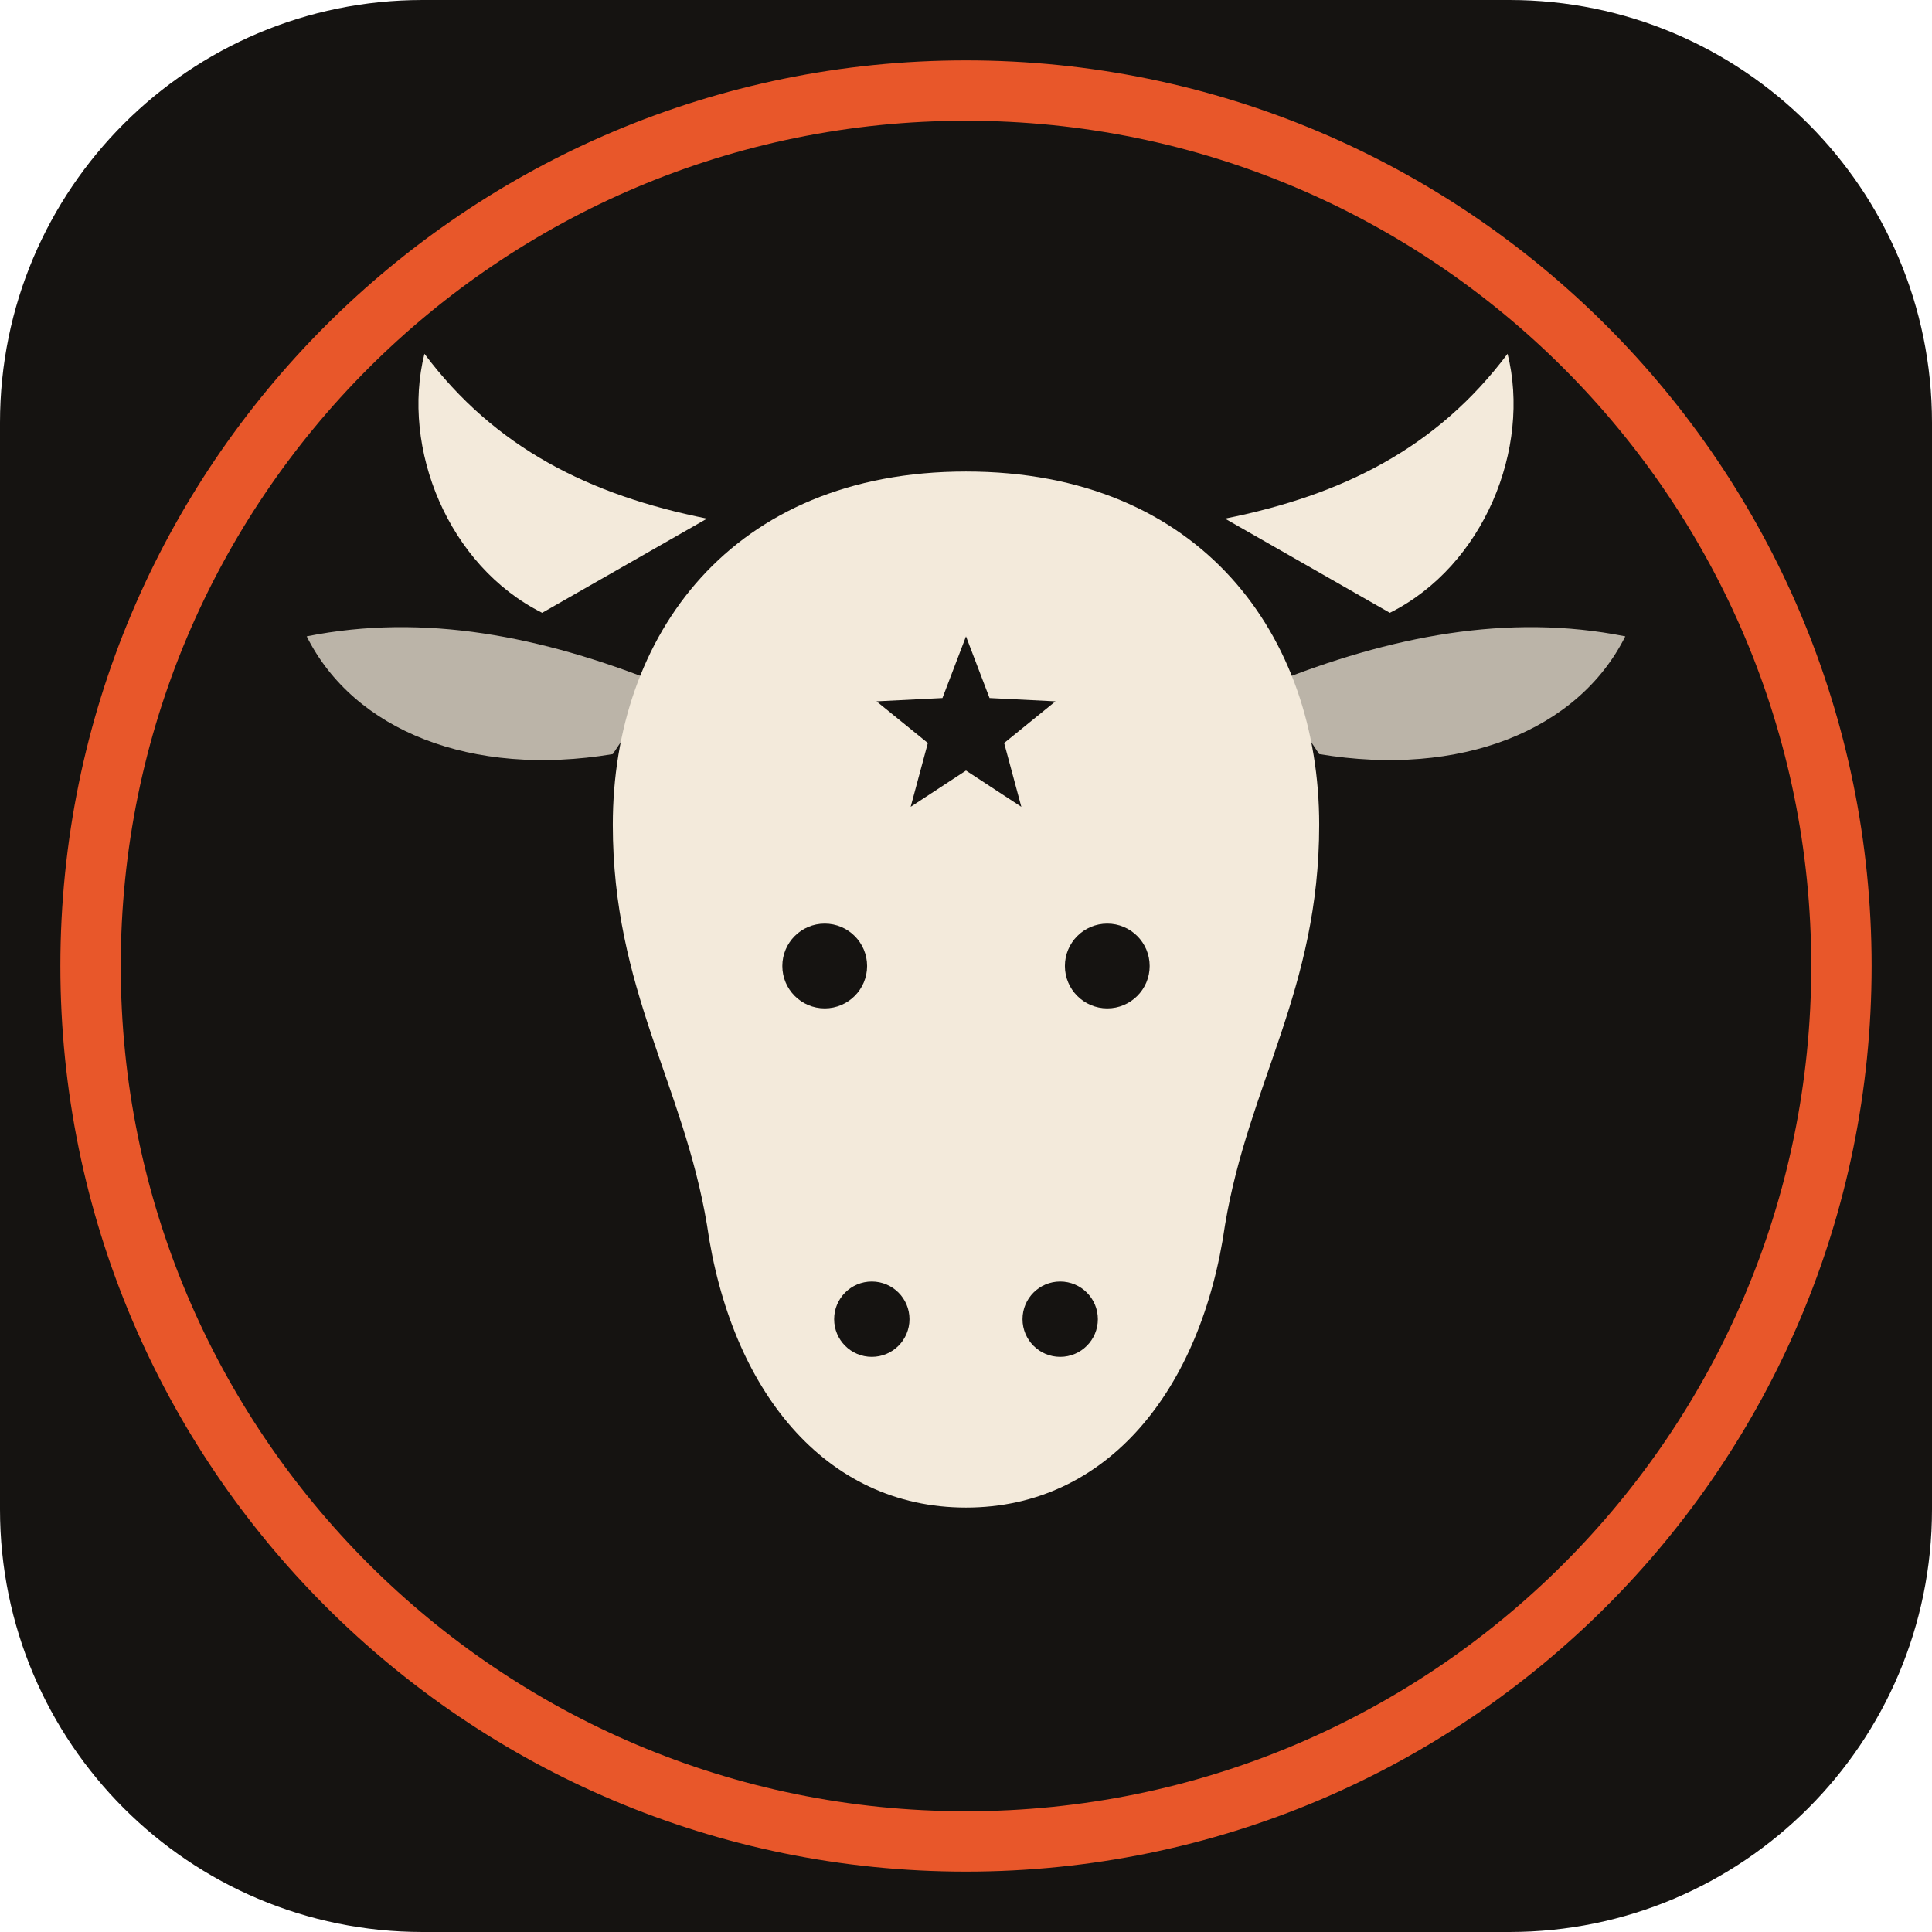
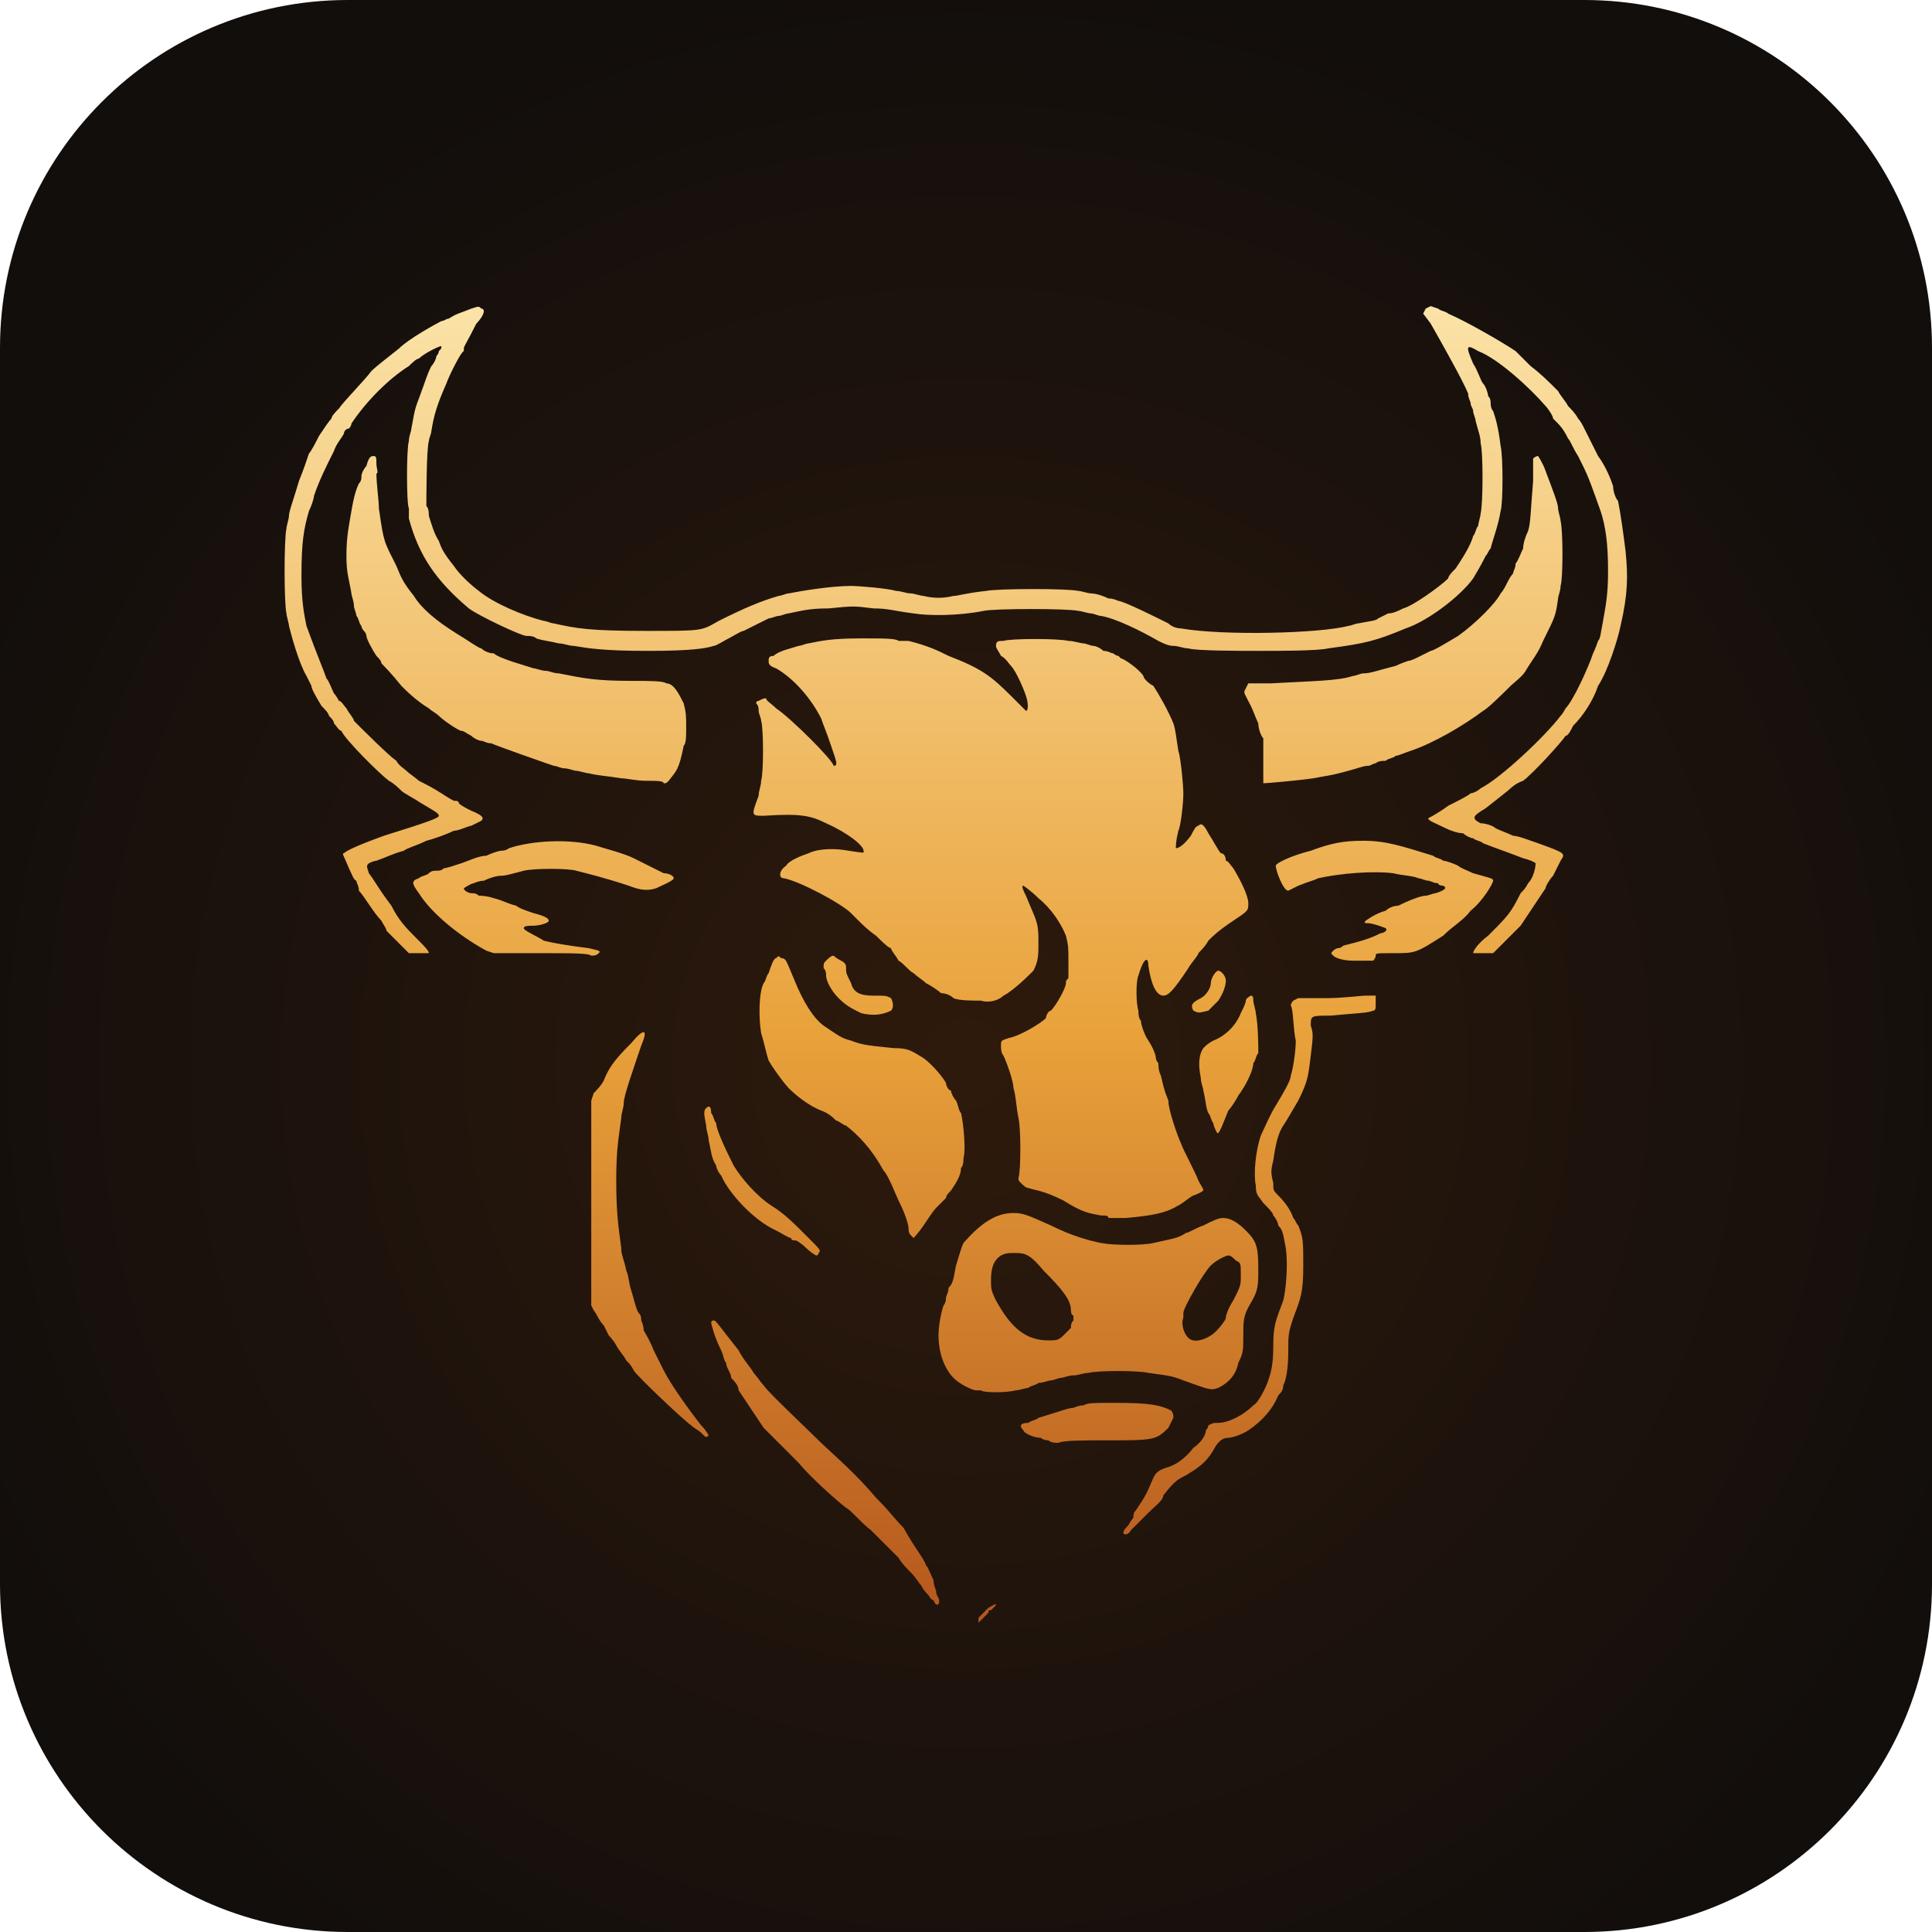
- <svg xmlns="http://www.w3.org/2000/svg" viewBox="0 0 64 64">
-   <rect width="64" height="64" rx="14" fill="#151311" />
-   <circle cx="32" cy="32" r="29" fill="none" stroke="#E8572A" stroke-width="2" />
-   <g fill="#F3EADB" transform="translate(32 32) scale(.78) translate(-32 -33)">
-     <path d="M14 18C10 16 8 11 9 7c3 4 7 6 12 7zM50 18c4-2 6-7 5-11-3 4-7 6-12 7z" />
-     <path d="M17 24c-6 1-11-1-13-5 5-1 10 0 15 2zM47 24c6 1 11-1 13-5-5-1-10 0-15 2z" opacity=".75" />
-     <path fill-rule="evenodd" d="M32 12c10 0 15 7 15 15 0 7-3 11-4 17-1 7-5 12-11 12s-10-5-11-12c-1-6-4-10-4-17 0-8 5-15 15-15ZM32 19l1 2.62 2.8.14-2.18 1.77.73 2.71L32 24.7l-2.35 1.54.73-2.71-2.18-1.77 2.8-.14ZM24.2 33a1.8 1.8 0 1 0 3.6 0a1.8 1.8 0 1 0-3.6 0ZM36.2 33a1.8 1.8 0 1 0 3.6 0a1.8 1.8 0 1 0-3.6 0ZM26.4 48a1.6 1.6 0 1 0 3.2 0a1.6 1.6 0 1 0-3.2 0ZM34.4 48a1.6 1.6 0 1 0 3.2 0a1.6 1.6 0 1 0-3.2 0Z" />
-   </g>
+ <svg xmlns="http://www.w3.org/2000/svg" viewBox="0 0 200 200">
+   <defs>
+     <linearGradient id="g" x1="0" y1="0" x2="0" y2="1">
+       <stop offset="0" stop-color="#FBE3A8" />
+       <stop offset=".55" stop-color="#E9A23B" />
+       <stop offset="1" stop-color="#B4561C" />
+     </linearGradient>
+     <radialGradient id="r" cx=".5" cy=".55" r=".75">
+       <stop offset="0" stop-color="#2E1A0C" />
+       <stop offset=".75" stop-color="#120E0C" />
+     </radialGradient>
+   </defs>
+   <rect width="200" height="200" rx="36" fill="url(#r)" />
+   <svg x="26" y="26" width="148" height="150" viewBox="0 0 570 580">
+     <path fill="url(#g)" fill-rule="evenodd" d="M290 548c0 0 0-1 0-1 1-1 2-2 4-4 2-1 3-2 3-1 0 0-2 2-2 2-1 0-1 0-1 1 0 0-4 4-4 4 0 0 0 0 0-1zm-18-8c-1 0-2-2-2-2-1-1-2-2-3-4-1-1-2-3-4-5-1-1-4-4-5-6-1-1-3-3-3-3 0 0-4-4-8-8-4-3-8-8-10-9-4-3-15-13-19-18-3-3-11-11-14-14-2-3-8-12-10-15 0-2-2-4-3-5 0-2-2-4-2-6-1-1-1-3-2-5-3-6-4-11-4-11 0-1 1-1 1-1 1 0 2 2 10 12 2 4 5 7 6 9 1 1 3 4 4 5 2 3 17 17 23 23 12 11 16 15 22 22 6 6 7 8 11 12 5 9 8 12 9 15 1 1 2 4 3 6 0 2 1 4 1 4 0 0 0 2 1 3 1 3-1 4-2 1zm76-27c0-1 1-2 2-3 1-2 2-3 2-3 0-1 0-2 1-3 4-6 4-6 7-13 1-2 2-3 5-4 4-1 8-4 11-8 3-2 5-5 5-7 0 0 1-1 1-2 2-1 2-1 4-1 4 0 10-3 14-7 2-1 5-7 6-10 1-3 2-6 2-14 0-8 1-10 4-18 1-4 2-14 1-21-1-5-1-7-3-9 0-1-1-3-2-4 0-1-2-3-4-5-2-3-3-3-3-7-1-5 0-14 2-20 1-2 4-9 6-12 3-5 6-10 6-12 1-3 2-10 2-14-1-4-1-13-2-14 0 0 0-1 1-2l2-1 11 0c7 0 14-1 16-1l4 0 0 3c0 2 0 3-1 3-2 1-7 1-17 2-8 0-8 0-8 4 1 3 1 4 0 12-1 8-1 10-5 18-3 5-4 7-6 10-2 3-3 7-4 14-1 4-1 5 0 9 0 3 0 3 2 5 3 3 5 6 6 9 1 1 1 2 2 3 2 5 2 6 2 16 0 11-1 13-4 21-2 6-2 7-2 13 0 8-1 12-2 14 0 2-1 3-2 4-2 5-6 10-12 14-3 2-7 3-8 3-2 0-4 1-6 5-3 5-6 7-11 10-4 2-5 3-9 8 0 2-3 4-6 7-6 6-5 5-7 7-1 2-3 2-3 1zm-30-37c0 0-2 0-3-1-3 0-7-2-7-3-2-2-1-3 2-3 1-1 3-1 4-2 10-3 12-4 14-4 0 0 2-1 4-1 2-1 3-1 13-1 14 0 18 1 22 3 1 1 1 2 1 3 0 0-1 2-2 4-5 5-6 5-25 5-9 0-17 0-19 1-1 0-3 0-4-1zm-139-3c-1-1-3-2-4-3-3-2-22-20-23-22-1-2-2-3-3-4-1-2-3-4-4-6-1-2-3-4-3-4 0 0-1-2-2-4-2-2-3-5-4-6l-1-2 0-41 0-41 1-3c1-1 3-3 4-5 2-5 4-8 11-15 5-6 7-6 4 1-3 9-7 20-7 23 0 2-1 4-1 6-1 8-2 12-2 25 0 14 1 19 2 27 0 3 1 4 2 9 1 2 1 5 2 8 1 3 2 8 3 9 1 1 1 2 1 3 0 0 1 2 1 4 3 5 4 8 4 8 1 2 2 4 4 8 3 6 11 17 15 22 2 2 3 4 3 4-1 1-1 1-3-1zm112-17c0 0-1 0-2 0-1 0-6-2-9-5-3-3-6-9-6-17 0-4 1-9 2-12 1-1 1-3 1-3 0-1 1-2 1-4 2-2 2-4 3-9 1-3 2-7 3-9 7-8 13-12 20-12 4 0 6 1 15 5 8 4 15 6 20 7 5 1 17 1 21 0 9-2 10-2 13-4 1 0 4-2 7-3 4-2 6-3 8-3 3 0 6 2 9 5 4 4 5 6 5 15 0 7 0 9-3 14-3 5-3 7-3 13 0 6 0 7-2 11-1 5-4 8-8 10-3 1-3 1-14-3-5-2-7-2-14-3-4-1-20-1-24 0-2 0-4 1-6 1-2 0-4 1-5 1-1 0-3 1-4 1-1 0-3 1-5 1-1 1-3 1-4 2-1 0-4 1-5 1-4 1-13 1-14 0zm33-22c1-1 2-2 3-3 0-1 0-2 1-3 0-1 0-2 0-2-1 0-1-2-1-2 0-4-3-8-11-16-5-6-7-7-11-7-3 0-4 0-6 1-3 2-4 5-4 10 0 3 0 4 2 8 6 11 12 16 21 16 3 0 4 0 6-2zm59 0c2-1 6-6 6-7 0-1 1-4 3-7 3-6 3-6 3-10 0-5 0-5-2-6-1-1-2-2-3-2-1 0-5 2-7 4-3 3-11 17-11 19 0 1 0 1 0 2-1 2 0 6 2 8 2 2 6 1 9-1zm-162-35c-2-2-4-3-4-3-1 0-2 0-2-1-1 0-4-2-6-3-9-4-19-15-22-22-1-1-2-3-2-4-2-3-2-6-3-10 0-2-1-4-1-6-1-5-1-6 0-7 1-1 2-1 2 2 1 1 1 3 2 4 0 3 5 13 7 17 3 5 9 12 15 16 5 3 9 7 14 12 6 6 6 6 5 7 0 0 0 1-1 1 0 0-2-1-4-3zm42-5c-1-1-1-2-1-3 0-1-1-5-4-11-1-2-4-10-6-12-5-9-10-14-15-18-1 0-3-2-4-2-1-1-3-3-6-4-5-2-10-6-13-9-1-1-5-6-8-11-1-3-2-8-3-11-1-6-1-16 1-20 1-1 1-3 2-4 1-3 2-6 3-6 1-1 1-1 2 0 2 0 2 1 5 8 4 10 8 16 12 19 6 4 7 5 11 6 5 2 8 2 17 3 6 0 7 1 12 4 4 3 8 8 9 10 0 1 1 3 2 3 0 1 1 3 2 4 1 2 1 4 2 5 1 4 2 15 1 18 0 1 0 3-1 4 0 3-2 6-4 9-1 1-2 2-2 3-1 1-2 2-4 4-1 1-3 4-5 7-2 3-4 5-4 5 0 0-1-1-1-1zm79-7c0-1-1-1-3-1-5-1-7-1-15-6-8-4-11-4-14-5-1 0-2-1-3-2-1-1-1-1-1-2 1-3 1-20 0-24-1-5-1-9-2-12 0-3-3-11-4-13-1-1-1-3-1-4 0-2 0-2 3-3 5-1 13-6 15-8 0-1 1-3 2-3 2-2 6-9 6-11 0-1 0-1 1-2 0-1 0-4 0-7 0-5 0-6-1-10-2-5-6-11-11-15-3-3-6-5-6-5-1 0 0 2 1 4 4 10 5 10 5 18 0 6 0 8-2 12-2 2-8 8-12 10-2 2-6 3-9 2-3 0-9 0-11-1-1-1-3-2-5-2-1-1-4-3-6-4-1-1-4-3-5-4-2-1-4-4-6-5-1-2-3-4-3-5-1 0-4-3-6-5-3-2-6-5-7-6-1-1-2-2-3-3-4-4-21-13-27-14-2 0-2-3 1-5 1-2 6-4 9-5 4-2 11-2 16-1 7 1 6 1 6 0 0-2-6-7-15-11-6-3-10-4-25-3-5 0-5 0-2-8 0-2 1-4 1-6 1-3 1-21 0-24 0-1-1-3-1-4 0-1 0-2-1-3 0 0 0-1 1-1 2-1 2-1 3-1 0 1 2 2 4 4 6 4 23 21 23 23 0 0 0 0 0 0 2 0 1-2-1-8-2-6-3-8-4-11-4-8-11-16-18-20-3-1-3-2-3-3 0-1 0-2 2-2 2-2 7-3 10-4 1 0 3-1 4-1 5-1 9-2 21-2 9 0 14 0 15 1 1 0 3 0 4 0 8 2 12 4 16 6 13 5 17 8 25 16 3 3 6 6 6 6 1 0 1-3 0-6-1-3-4-10-6-12-1-1-2-3-4-4-1-2-2-3-2-4 0-2 1-2 3-2 3-1 22-1 26 0 2 0 5 1 6 1 1 0 3 1 4 1 1 0 3 1 4 2 2 0 3 1 4 1 0 0 1 1 2 1 0 0 1 1 1 1 1 0 7 4 9 7 0 1 2 3 4 4 2 3 6 10 8 15 1 3 1 5 2 11 1 3 2 14 2 17 0 4-1 13-2 15-1 4-1 6-1 7 1 0 3-1 6-5 1-2 2-4 3-4 1-1 2-1 4 3 2 3 4 7 5 8 1 0 2 1 2 3 1 0 2 2 3 3 3 5 6 11 6 14 0 3 0 3-6 7-6 4-8 6-10 8-1 2-3 4-4 5 0 1-3 4-4 6-6 9-8 11-10 11-3 0-5-5-6-12 0-4-2-3-4 4-1 2-1 11 0 14 0 1 0 3 1 4 0 1 1 5 3 8 2 3 3 6 3 7 0 0 0 1 1 2 0 1 0 3 1 5 1 4 1 5 3 10 0 4 4 15 5 17 1 3 6 12 7 15 1 2 2 3 2 4 0 0-1 1-4 2-2 1-4 3-6 4-5 3-10 4-21 5-4 0-7 0-7 0zm43-35c0 0-1-2-1-3-1-1-1-3-2-4-1-2-1-5-2-9 0-1-1-3-1-5-1-5-1-9 1-12 1-1 2-2 4-3 5-2 9-6 11-11 1-2 2-4 2-5 0-1 2-2 2-2 1 0 1 1 1 2 0 1 1 4 1 5 1 5 1 14 1 16-1 1-1 3-2 4 0 3-3 9-6 13-1 2-3 5-4 6-4 10-4 10-5 8zm-142-47c-4-2-6-3-9-6-3-3-5-7-5-9 0-1 0-2-1-3 0-2 0-2 1-3 1-1 2-2 3-2 0 0 1 1 3 2 2 1 2 2 2 3 0 2 0 2 2 6 1 4 4 5 9 5 5 0 5 0 7 1 1 2 1 4 0 5-4 2-8 2-12 1zm133-1c-1-2-1-3 3-5 2-1 4-4 4-6 0-2 2-5 3-5 1 0 3 2 3 4 0 2-1 5-3 8-2 2-3 3-4 4-4 1-4 1-6 0zm64-20c-4 0-7-1-8-2-1-1-1-1 0-2 0 0 1-1 2-1 0 0 1 0 2-1 8-2 11-3 15-5 1 0 3-1 2-2 0 0-5-2-7-2-1 0-2 0-1-1 0 0 4-3 8-4 1-1 3-2 5-2 4-2 9-4 11-4 1 0 3-1 4-1 3-1 5-2 3-3 0 0-2 0-2-1-2 0-3-1-4-1-1 0-3-1-4-1-2-1-6-1-10-2-8-1-21 0-30 2-2 1-3 1-8 3-2 1-4 2-4 2-2 0-5-8-5-10 0-1 6-4 14-6 8-3 13-4 21-4 9 0 15 2 28 6 1 1 3 1 4 2 1 0 4 1 6 2 1 1 4 2 6 3 7 2 8 2 8 3 0 1-4 8-9 12-3 4-7 6-11 10-11 7-11 7-20 7-7 0-7 0-7 1 0 1-1 2-1 2-2 0-2 0-8 0zm-305-2c-1-1-8-1-20-1l-19 0-3-1c-11-6-22-15-27-23-3-4-3-5 0-6 1-1 3-1 4-2 1-1 2-1 3-1 1 0 2 0 3-1 1 0 4-1 7-2 3-1 7-3 10-3 2-1 5-2 6-2 0 0 2 0 3-1 9-3 24-4 35-1 3 1 11 3 15 5 6 3 10 5 12 6 2 0 4 1 4 2 0 1-5 3-7 4-3 1-6 1-11-1-9-3-17-5-21-6-3-1-17-1-21 0-4 1-7 2-9 2-2 0-5 1-7 2-2 0-4 1-4 1-1 0-4 2-4 2 0 1 2 2 3 2 1 0 2 0 3 1 1 0 3 0 6 1 4 1 5 2 9 3 1 1 4 2 7 3 4 1 6 2 6 3 0 1-4 2-6 2-2 0-4 0-4 1 0 1 5 3 8 5 4 1 10 2 18 3 4 1 5 1 4 2-1 1-2 1-3 1zm-77-5c-2-2-4-4-5-5 0-1-1-2-2-4-3-3-7-10-9-12 0-2-1-3-1-4-1 0-2-3-3-5-2-5-3-6-2-6 1-1 5-3 16-7 16-5 22-7 22-8 0-1-2-2-7-5-3-2-7-4-8-5-1-1-3-3-5-4-4-3-18-17-19-20-1 0-2-2-3-3 0-1-1-2-2-3 0-1-2-3-3-4-3-5-4-7-4-8 0 0-1-2-2-4-3-5-6-16-7-20 0-1-1-4-1-5-1-4-1-30 0-34 0-1 1-4 1-5 0-2 2-7 4-14 2-5 3-8 4-11 1-1 3-5 4-7 2-3 4-6 5-7 0-1 2-3 3-4 2-3 10-11 13-15 2-2 6-5 11-9 4-4 15-10 17-11 1 0 2-1 3-1 3-2 4-2 9-4 3-1 3-1 4 0 1 0 1 1 1 1 0 1-1 3-3 5-4 8-5 9-5 10 0 0 0 1 0 1-1 0-6 10-7 13-4 9-5 13-6 19 0 1-1 3-1 4-1 3-1 24-1 26 1 1 1 3 1 4 1 3 2 7 4 10 1 3 2 5 6 10 2 3 6 7 10 10 6 5 18 10 26 12 1 0 3 1 4 1 9 2 14 3 37 3 23 0 22 0 29-4 10-5 17-8 24-10 1 0 3-1 4-1 5-1 17-3 25-3 3 0 15 1 18 2 2 0 4 1 6 1 1 0 4 1 5 1 4 1 8 1 12 0 2 0 4-1 13-2 5-1 33-1 37 0 1 0 4 1 5 1 2 0 5 1 7 2 2 0 4 1 4 1 2 0 16 7 20 9 1 1 3 2 5 2 17 3 56 2 67-1 1 0 3-1 4-1 5-1 7-1 8-2 0 0 2-1 4-2 2 0 4-1 6-2 4-1 15-9 18-12 0-1 2-3 3-4 2-3 6-9 7-13 1-1 1-3 2-4 0-1 1-4 1-5 1-4 1-25 0-28 0-3-1-5-2-9 0-1-1-3-1-4 0-1-1-2-1-3 0-1-1-2-1-4-2-5-11-21-15-28l-3-4 1-2 2-1 3 1c1 1 3 1 4 2 7 3 21 11 27 15 1 1 4 4 6 6 4 3 7 6 11 10 1 2 3 4 4 6 1 1 3 3 4 5 1 1 2 3 2 3 0 0 2 4 6 12 3 4 5 9 6 12 0 2 1 5 2 6 1 5 2 12 3 20 1 10 1 17-2 30-1 5-5 18-9 24-2 6-6 12-10 16-1 2-2 4-3 4-2 3-13 15-17 18-3 1-5 3-5 3-1 1-5 4-10 8-5 3-6 4-2 6 2 0 5 1 6 2 2 1 5 2 7 3 2 0 7 2 10 3 11 4 11 4 9 7-1 2-2 4-3 6-1 1-3 4-3 5-2 3-8 12-10 15-1 1-4 4-6 6l-5 5-4 0c-2 0-4 0-4 0 0-1 2-4 6-7 8-8 9-9 13-17 1-1 2-2 3-4 2-2 3-6 3-8 0 0-1-1-5-2-5-2-11-4-16-6-1-1-3-1-4-2-1 0-3-1-4-2-2 0-5-1-7-2-4-2-7-3-7-4 0 0 4-2 8-5 4-2 8-4 9-5 1 0 3-1 4-2 8-4 26-21 32-29 1-1 2-3 2-3 3-3 9-16 11-22 1-2 2-5 2-5 1-1 1-3 2-8 1-6 2-10 2-20 0-11-1-18-3-24-5-14-5-14-9-22-2-3-3-6-4-7-2-4-3-5-6-8 0-1-2-4-3-5-6-7-19-19-27-22-5-3-5-2-2 5 2 3 3 7 4 8 1 1 2 4 2 5 1 1 1 2 1 3 0 0 0 2 1 3 1 3 2 6 3 14 1 4 1 23 0 26-1 6-3 11-4 15-1 1-1 2-2 3-1 2-2 4-5 9-5 7-18 17-27 20-12 5-16 6-31 8-4 1-20 1-27 1-8 0-26 0-29-1-2 0-4-1-6-1-2 0-4-1-6-2-7-4-17-9-23-10-1 0-3-1-4-1-1 0-4-1-5-1-4-1-34-1-38 0-10 2-22 2-28 1-8-1-10-2-16-2-8-1-8-1-18 0-8 0-11 1-16 2-1 0-3 1-4 1-1 0-3 1-4 1-2 1-6 3-10 5-1 0-4 2-6 3-2 1-5 3-6 3-3 1-9 2-26 2-18 0-24-1-30-2-2 0-4-1-6-1-4-1-6-1-9-2-1-1-3-1-4-1-2 0-19-8-23-11-13-11-20-21-24-36 0-1 0-3 0-4-1-2-1-24 0-27 0-2 1-4 1-5 1-5 1-7 3-12 3-8 3-9 5-13 1-1 2-3 2-4 0 0 1-1 1-2 1-1 1-1 1-2-1 0-7 3-9 5-1 0-3 2-4 3-8 5-17 14-23 23 0 1-1 2-1 2-1 0-2 1-2 2-1 2-3 4-4 7-3 6-6 12-8 18 0 1-1 4-2 6-2 7-3 12-3 26 0 10 1 15 2 20 4 11 7 18 8 21 1 1 2 4 3 6 1 1 2 3 2 3 1 0 2 2 3 3 1 2 3 4 3 5 4 4 14 14 17 16 1 2 3 3 4 4 1 1 4 3 5 4 2 1 6 3 9 5 3 2 5 3 5 3 1 0 2 0 2 1 1 1 3 2 5 3 5 2 5 3 4 4 0 0-2 1-4 2-1 0-5 2-7 2-2 1-7 3-11 4-4 2-8 3-9 4-4 1-8 3-11 4-1 0-3 1-3 1-1 1-1 1 0 4 3 4 3 5 9 13 3 6 6 9 10 13 3 3 5 5 5 6 0 0-2 0-4 0l-4 0-4-4zm106-64c0-1-3-1-7-1-4 0-8-1-10-1-6-1-9-1-13-2-1 0-4-1-5-1-1 0-3-1-5-1-1 0-3-1-4-1-3-1-23-8-25-9-2 0-3-1-4-1-1 0-3-1-4-2-2-1-3-2-4-2-1 0-7-4-9-6-1-1-3-2-4-3-5-3-9-7-11-9-4-5-7-8-8-9 0-1-1-2-2-3-2-3-4-7-4-8 0 0 0-1-1-2 0 0-1-1-1-2-1-1-1-3-2-4 0-1-1-3-1-4 0-2-1-4-1-5-1-6-2-8-2-15 0-8 1-12 2-18 1-6 2-9 3-11 1-1 1-2 1-3 0-1 1-3 2-4 1-4 2-4 3-4 1 0 1 1 1 3 0 2 1 4 0 4 0 4 1 11 1 14 2 14 2 13 7 23 2 5 3 7 7 12 3 5 9 10 17 15 5 3 9 6 10 6 1 1 3 2 5 2 2 2 13 5 16 6 1 0 3 1 5 1 1 0 3 1 5 1 10 2 15 3 29 3 7 0 13 0 14 1 3 0 5 4 7 8 1 4 1 5 1 10 0 3 0 6-1 7-2 10-3 10-6 14-1 1-1 1-2 1zm240 0c0-1 0-4 0-9 0-4 0-8 0-9-1-1-2-4-2-6-1-2-2-5-3-7-3-6-3-5-2-7l1-2 9 0c18-1 27-1 33-3 1 0 3-1 4-1 3 0 5-1 13-3 2-1 5-2 5-2 1 0 3-1 5-2 2-1 4-2 4-2 1 0 6-3 11-6 7-5 15-13 17-17 1-1 2-3 3-5 1-2 2-3 2-3 0-1 1-2 1-4 1-1 2-4 3-6 0-2 1-5 2-7 1-3 1-8 2-20 0-5 0-9 0-9 0 0 1-1 2-1 0 0 2 3 3 6 3 8 5 13 5 15 0 1 1 4 1 5 1 4 1 23 0 26 0 2-1 4-1 5-1 7-1 7-6 17-2 5-4 7-7 12-1 2-5 5-6 6-2 2-9 9-11 10-8 6-20 13-29 16-3 1-5 2-6 2-1 1-3 1-4 2-1 0-3 0-4 1-1 0-2 1-3 1-2 0-4 1-8 2-7 2-9 2-14 3-7 1-19 2-20 2z" />
+   </svg>
</svg>
